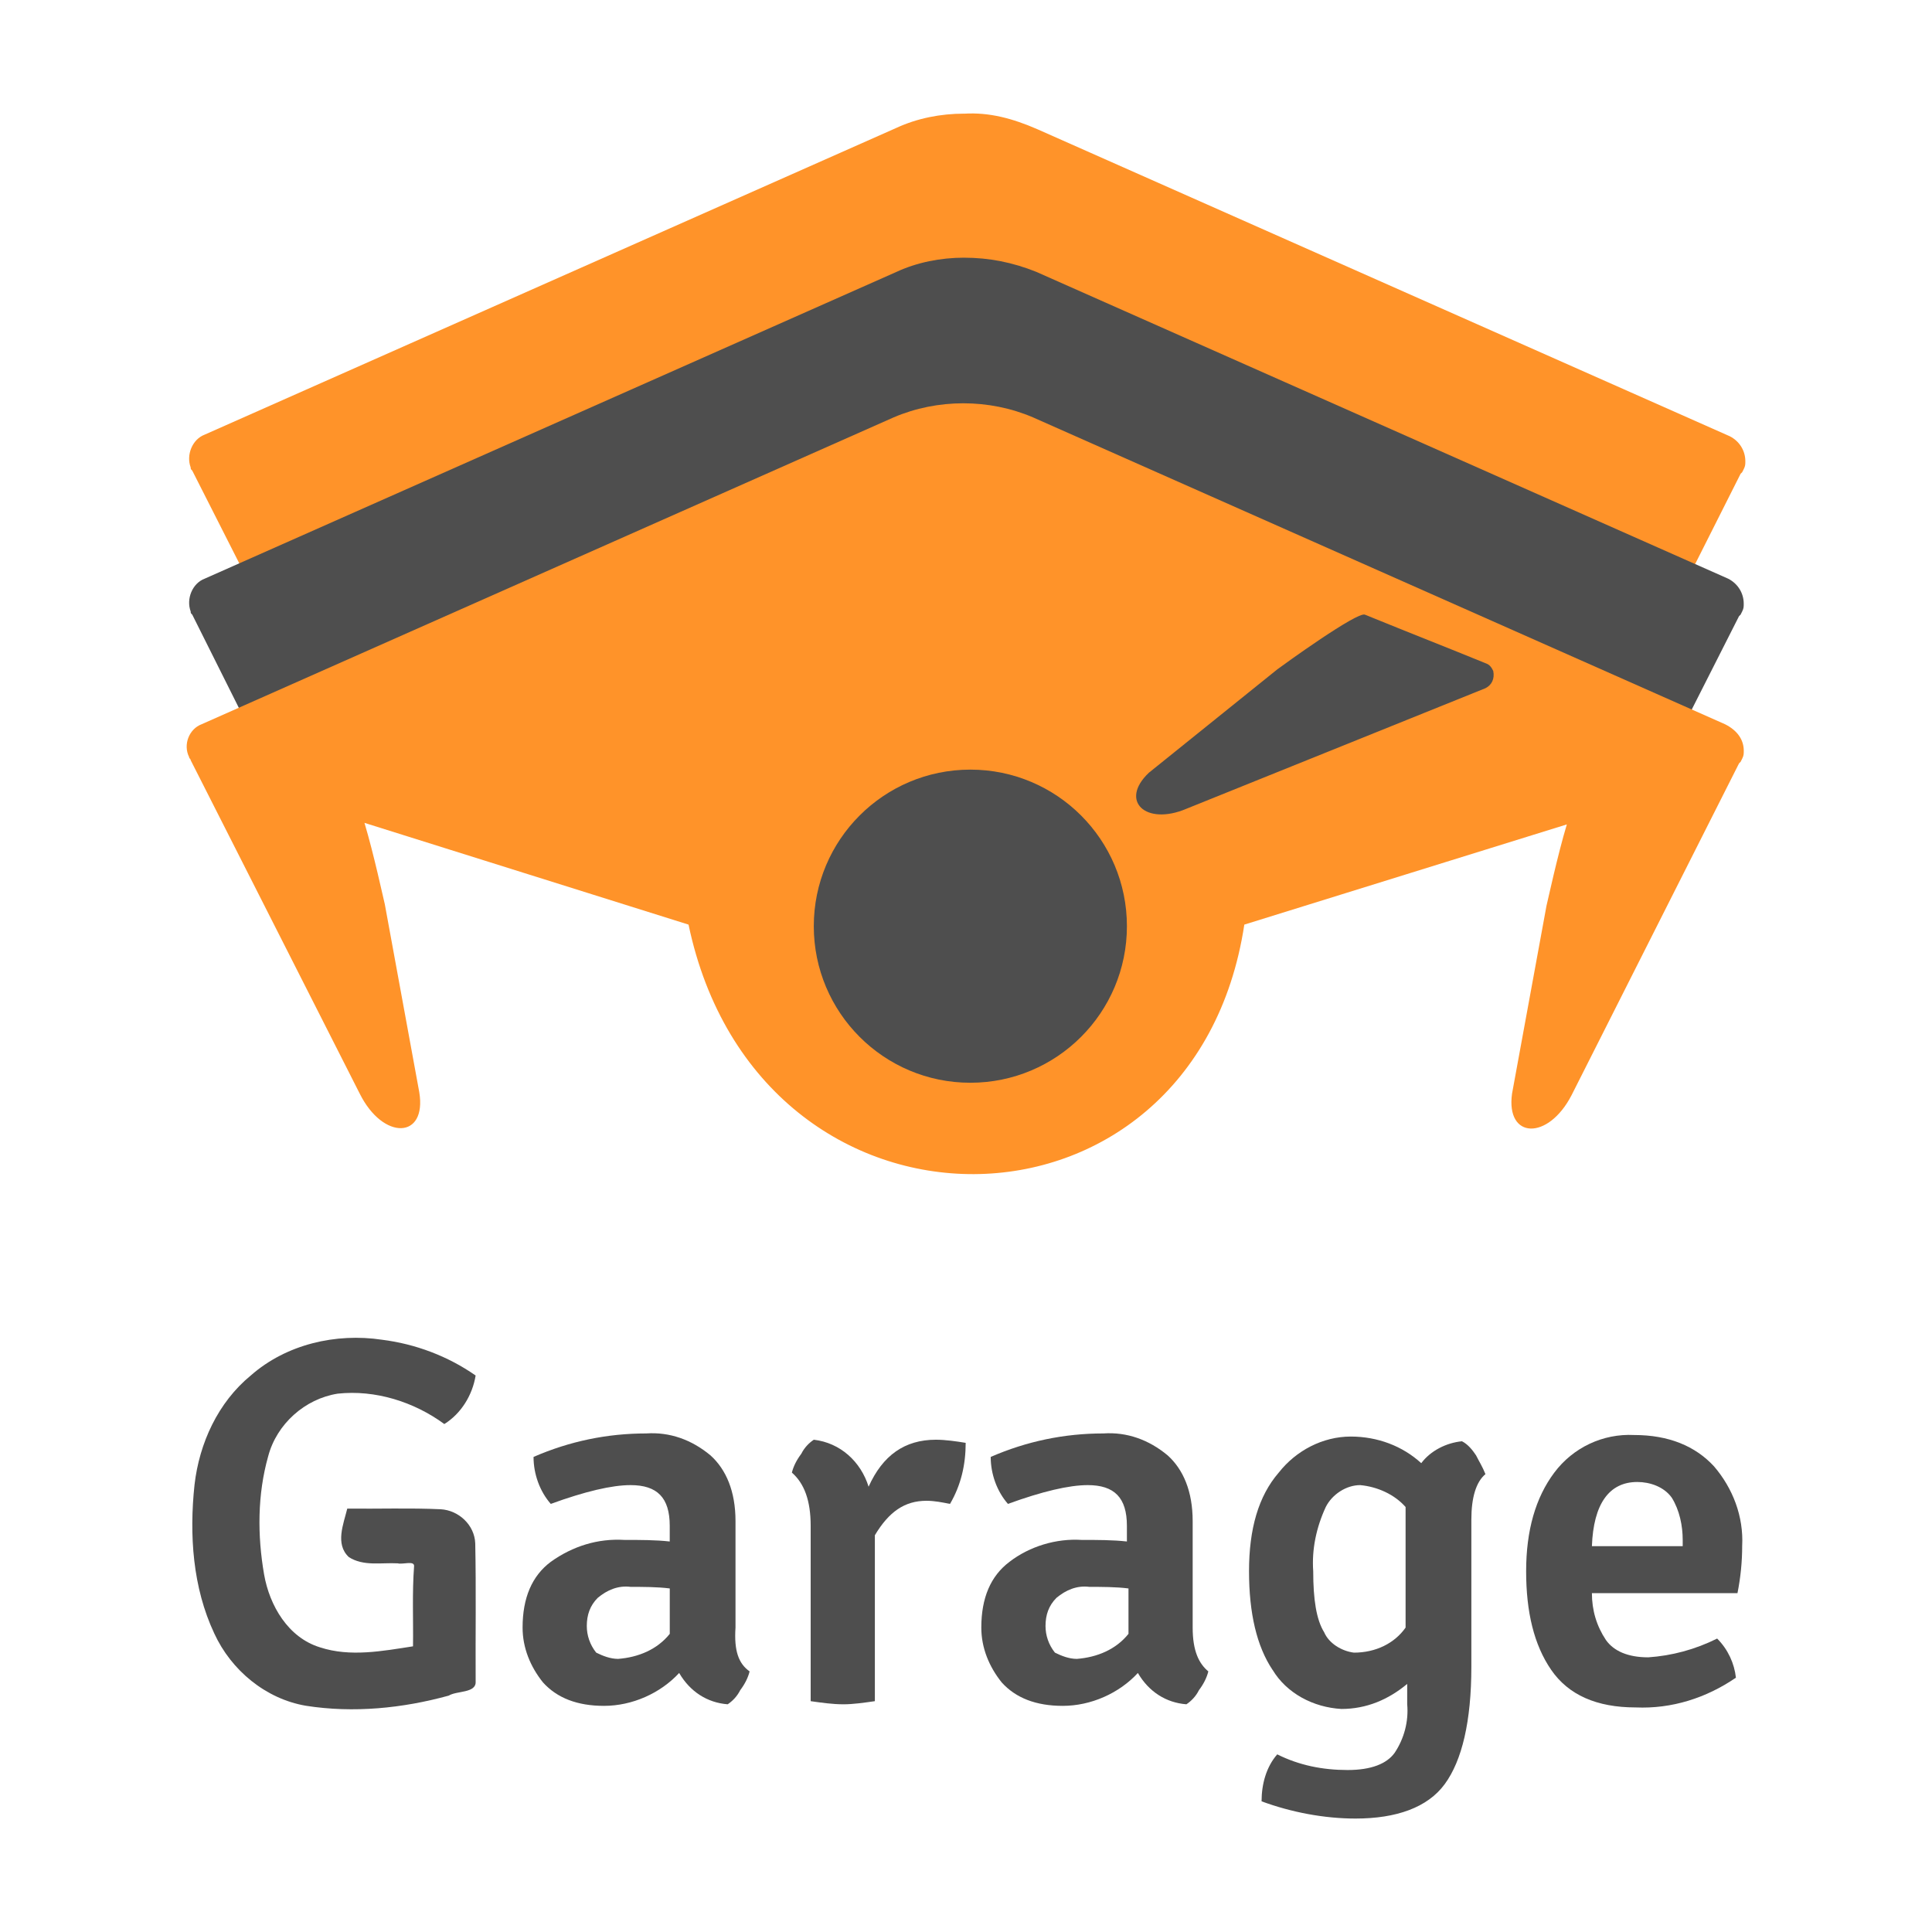
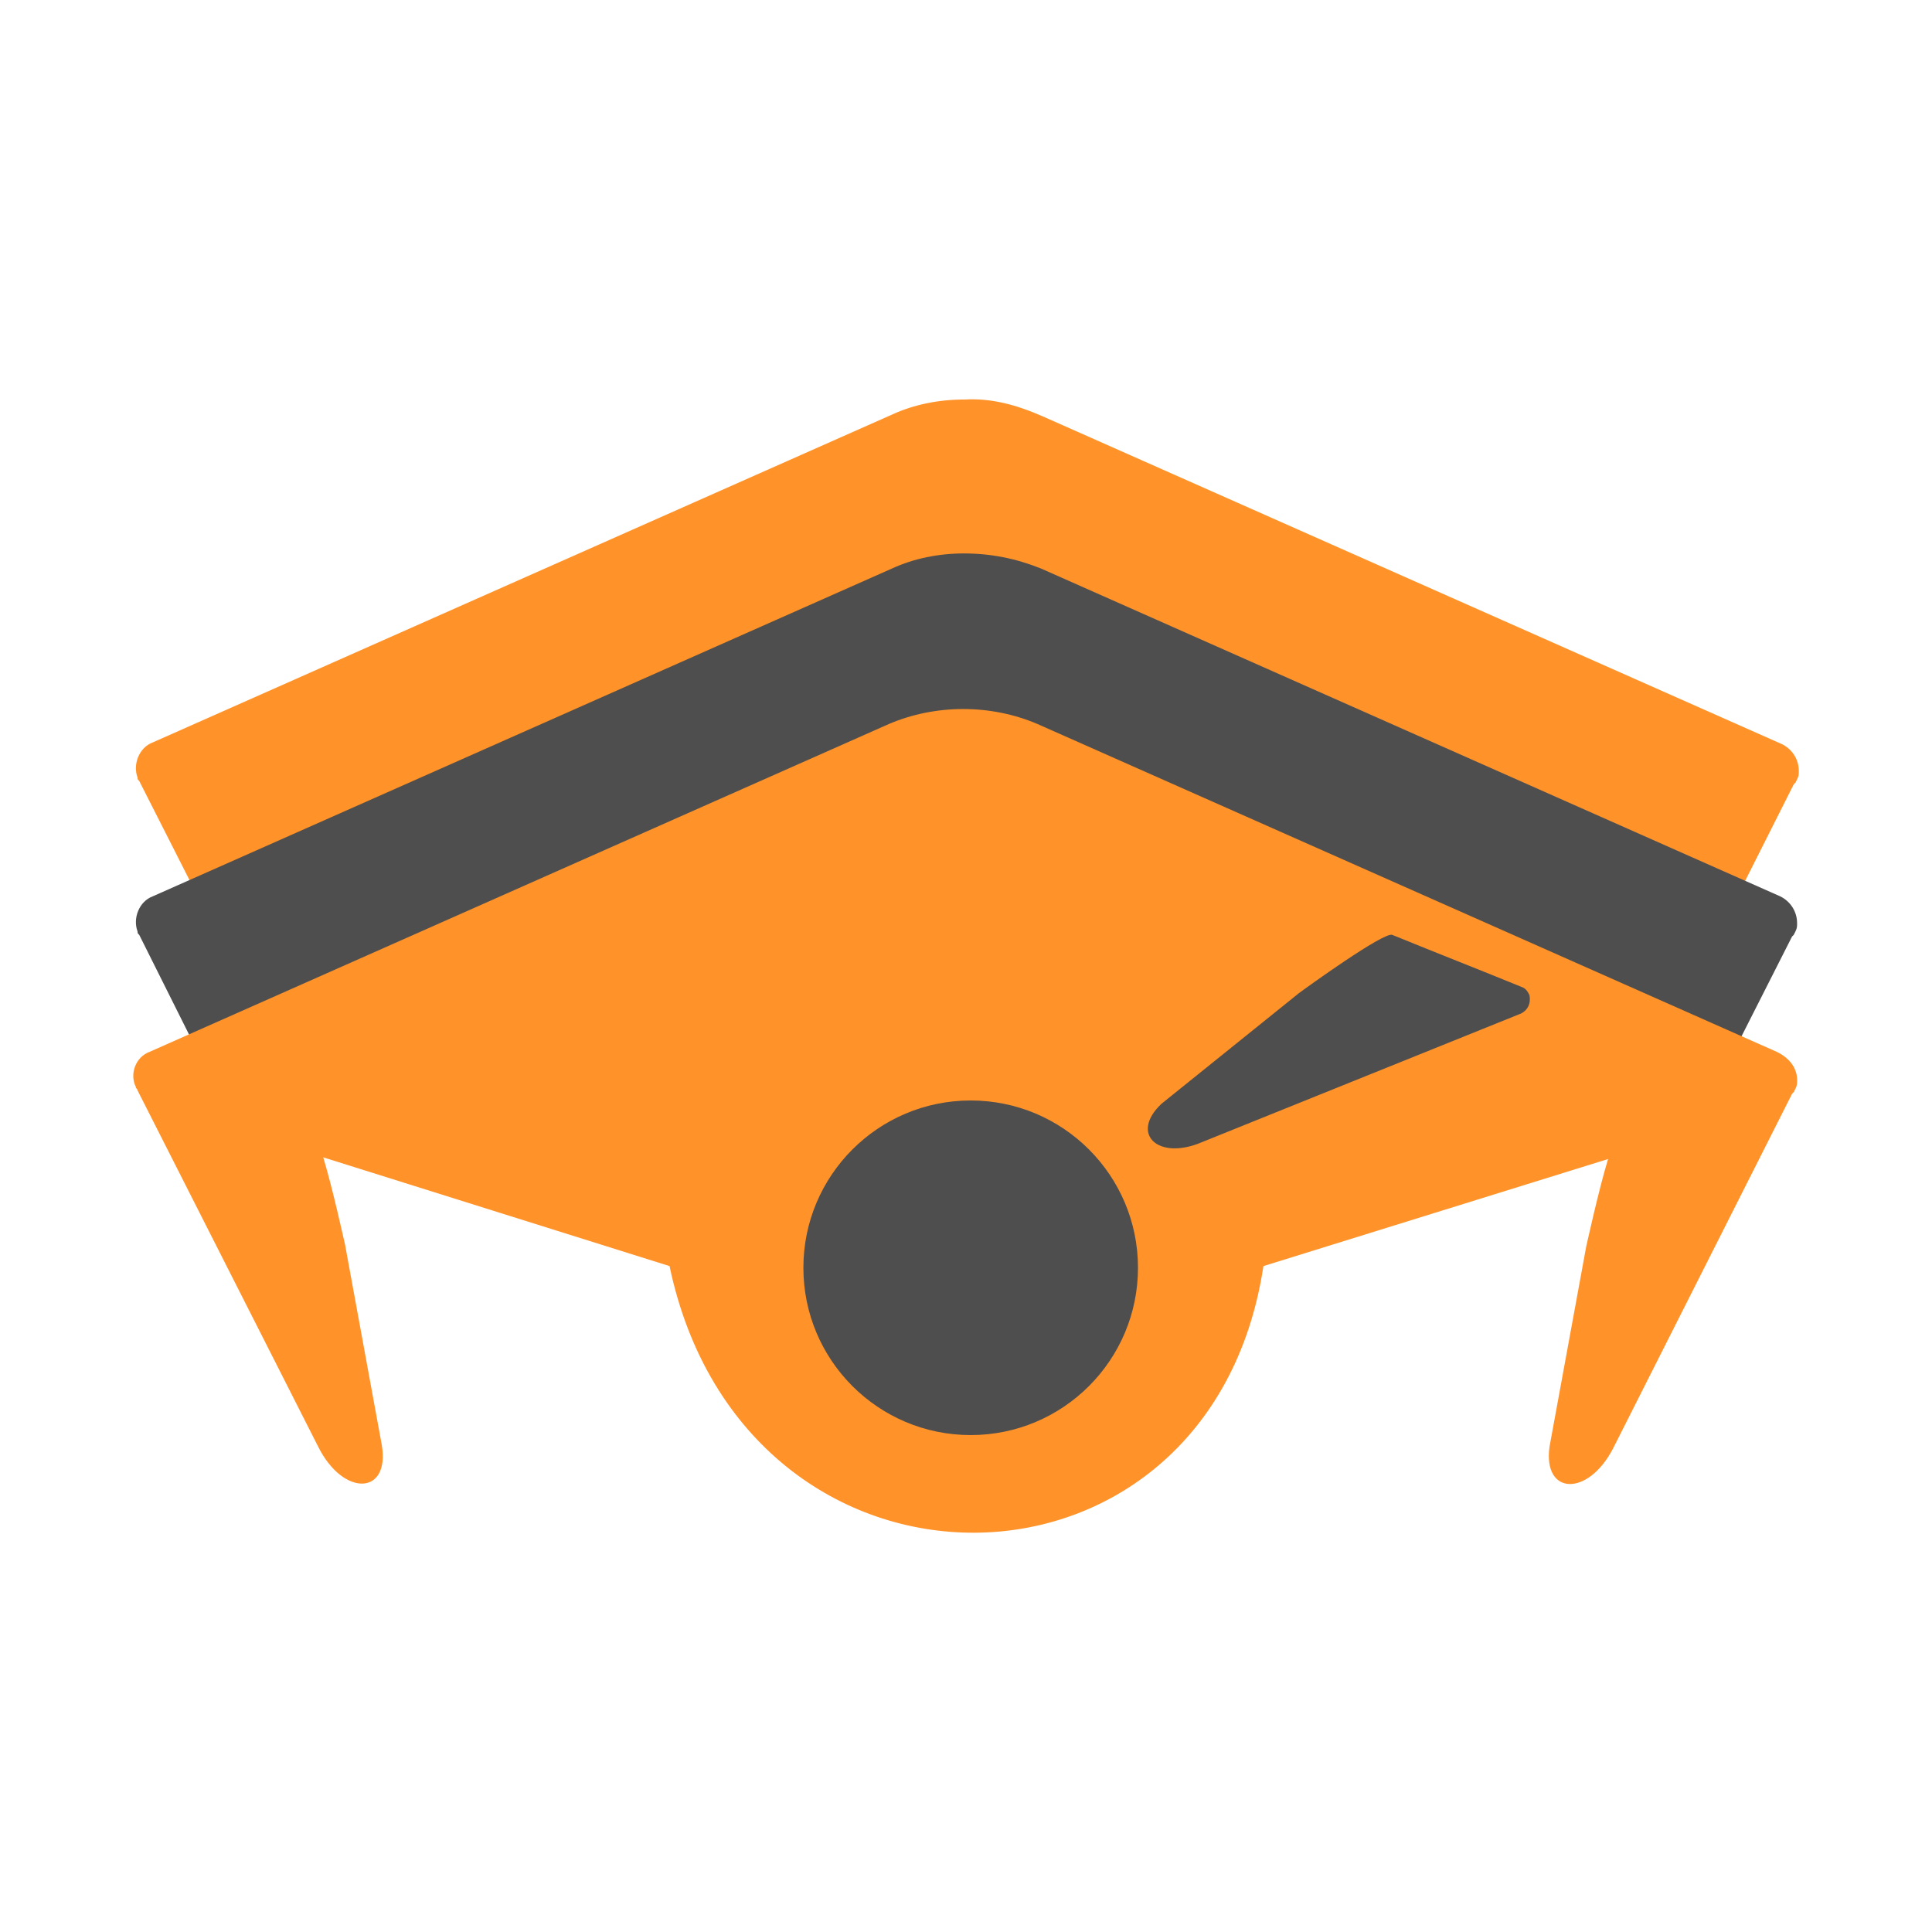
- <svg xmlns="http://www.w3.org/2000/svg" width="30mm" height="30mm" viewBox="0 0 30 30" version="1.1" id="svg5">
+ <svg xmlns="http://www.w3.org/2000/svg" width="512" height="512" viewBox="0.962 -4.041 28.075 28.075" version="1.1" id="svg5">
  <defs id="defs2" />
  <g id="layer1" transform="translate(-47.53114,-150.582)">
    <g id="g2446" transform="matrix(0.2645833,0,0,0.2645833,27.64954,132.0122)">
      <g id="g6567" transform="matrix(0.9247391,0,0,0.9247391,11.03272,11.16516)">
        <g id="g7383" transform="matrix(1.030099,0,0,1.030099,3.770254,-1.276309)">
          <path id="path6" d="m 136.062,99.136 c -0.868,0.096 -1.833,0 -2.701,-0.289 L 99.794,89.78 c -0.868,-0.289 -1.736,-0.675 -2.508,-1.157 z" style="stroke-width:0.965" />
-           <path id="path8" class="st0" d="m 85.037,156.142 c 1.919,0.023 3.842,-0.048 5.759,0.041 1.11,0.065 2.082,0.969 2.126,2.098 0.058,2.839 0.01,5.682 0.025,8.522 0.039,0.721 -1.166,0.554 -1.657,0.862 -2.846,0.783 -5.867,1.085 -8.794,0.626 -2.484,-0.421 -4.607,-2.185 -5.651,-4.454 -1.333,-2.833 -1.547,-6.078 -1.219,-9.154 0.293,-2.57 1.448,-5.087 3.473,-6.747 2.184,-1.919 5.237,-2.623 8.079,-2.197 2.062,0.259 4.063,1.013 5.768,2.204 -0.194,1.201 -0.887,2.343 -1.929,2.99 -1.866,-1.369 -4.254,-2.122 -6.568,-1.872 -2.022,0.317 -3.763,1.874 -4.284,3.858 -0.666,2.356 -0.668,4.88 -0.252,7.281 0.337,1.923 1.482,3.89 3.446,4.491 1.86,0.609 3.847,0.228 5.729,-0.063 0.023,-1.64 -0.057,-3.285 0.065,-4.922 0.045,-0.385 -0.695,-0.105 -1.004,-0.19 -1.009,-0.055 -2.116,0.194 -3.015,-0.386 -0.86,-0.804 -0.327,-2.038 -0.096,-2.99 z" style="stroke-width:0.965" />
-           <path id="path10" class="st0" d="m 109.826,166.174 c -0.097,0.386 -0.289,0.772 -0.579,1.157 -0.193,0.386 -0.482,0.675 -0.772,0.868 -1.254,-0.097 -2.315,-0.772 -2.99,-1.929 -1.157,1.254 -2.894,2.026 -4.63,2.026 -1.64,0 -2.894,-0.482 -3.762,-1.447 -0.772,-0.965 -1.254,-2.122 -1.254,-3.376 0,-1.833 0.579,-3.183 1.736,-4.051 1.35,-0.965 2.894,-1.447 4.533,-1.35 0.965,0 1.929,0 2.797,0.097 v -0.965 c 0,-1.736 -0.772,-2.508 -2.411,-2.508 -1.157,0 -2.797,0.386 -4.919,1.157 -0.675,-0.772 -1.061,-1.833 -1.061,-2.894 2.219,-0.965 4.533,-1.447 6.945,-1.447 1.447,-0.097 2.797,0.386 3.955,1.35 0.965,0.868 1.543,2.219 1.543,4.051 v 6.559 c -0.097,1.447 0.193,2.219 0.868,2.701 z m -8.102,-0.772 c 1.254,-0.097 2.411,-0.579 3.183,-1.543 v -2.797 c -0.772,-0.097 -1.64,-0.097 -2.411,-0.097 -0.772,-0.097 -1.447,0.193 -2.026,0.675 -0.482,0.482 -0.675,1.061 -0.675,1.736 0,0.579 0.193,1.157 0.579,1.64 0.386,0.193 0.868,0.386 1.35,0.386 z" style="stroke-width:0.965" />
-           <path id="path12" class="st0" d="m 112.43,153.924 c 0.097,-0.386 0.289,-0.772 0.579,-1.157 0.193,-0.386 0.482,-0.675 0.772,-0.868 1.64,0.193 2.894,1.35 3.376,2.894 0.868,-1.929 2.219,-2.894 4.148,-2.894 0.579,0 1.254,0.097 1.833,0.193 0,1.35 -0.289,2.604 -0.965,3.762 -0.482,-0.097 -0.965,-0.193 -1.447,-0.193 -1.35,0 -2.315,0.675 -3.183,2.122 v 10.224 c -0.675,0.097 -1.35,0.193 -1.929,0.193 -0.675,0 -1.35,-0.097 -2.026,-0.193 v -10.803 c 0,-1.543 -0.386,-2.604 -1.157,-3.28 z" style="stroke-width:0.965" />
-           <path id="path14" class="st0" d="m 138.088,166.174 c -0.097,0.386 -0.289,0.772 -0.579,1.157 -0.193,0.386 -0.482,0.675 -0.772,0.868 -1.254,-0.097 -2.315,-0.772 -2.99,-1.929 -1.157,1.254 -2.894,2.026 -4.63,2.026 -1.64,0 -2.894,-0.482 -3.762,-1.447 -0.772,-0.965 -1.254,-2.122 -1.254,-3.376 0,-1.833 0.579,-3.183 1.736,-4.051 1.254,-0.965 2.894,-1.447 4.437,-1.35 0.965,0 1.929,0 2.797,0.097 v -0.965 c 0,-1.736 -0.772,-2.508 -2.411,-2.508 -1.157,0 -2.797,0.386 -4.919,1.157 -0.675,-0.772 -1.061,-1.833 -1.061,-2.894 2.219,-0.965 4.533,-1.447 6.945,-1.447 1.447,-0.097 2.797,0.386 3.955,1.35 0.965,0.868 1.543,2.219 1.543,4.051 v 6.559 c 0,1.447 0.386,2.219 0.965,2.701 z m -8.102,-0.772 c 1.254,-0.097 2.411,-0.579 3.183,-1.543 v -2.797 c -0.772,-0.097 -1.64,-0.097 -2.411,-0.097 -0.772,-0.097 -1.447,0.193 -2.026,0.675 -0.482,0.482 -0.675,1.061 -0.675,1.736 0,0.579 0.193,1.157 0.579,1.64 0.386,0.193 0.868,0.386 1.35,0.386 z" style="stroke-width:0.965" />
-           <path id="path16" class="st0" d="m 142.042,166.077 c -0.965,-1.447 -1.447,-3.472 -1.447,-6.077 0,-2.604 0.579,-4.63 1.833,-6.077 1.061,-1.35 2.701,-2.219 4.437,-2.219 1.64,0 3.183,0.579 4.341,1.64 0.579,-0.772 1.543,-1.254 2.508,-1.35 0.386,0.193 0.675,0.579 0.868,0.868 0.193,0.386 0.386,0.675 0.579,1.157 -0.579,0.482 -0.868,1.447 -0.868,2.797 v 9.067 c 0,3.376 -0.579,5.787 -1.64,7.234 -1.061,1.447 -2.99,2.122 -5.498,2.122 -1.929,0 -3.955,-0.386 -5.787,-1.061 0,-1.061 0.289,-2.122 0.965,-2.894 1.35,0.675 2.797,0.965 4.341,0.965 1.447,0 2.411,-0.386 2.894,-1.061 0.579,-0.868 0.868,-1.929 0.772,-2.99 v -1.254 c -1.157,0.965 -2.508,1.543 -4.051,1.543 -1.736,-0.097 -3.376,-0.965 -4.244,-2.411 z m 8.199,-2.604 v -7.427 c -0.675,-0.772 -1.736,-1.254 -2.797,-1.35 -0.868,0 -1.736,0.579 -2.122,1.35 -0.579,1.254 -0.868,2.604 -0.772,3.955 0,1.736 0.193,2.99 0.675,3.762 0.289,0.675 1.061,1.157 1.833,1.254 1.35,0 2.508,-0.579 3.183,-1.543 z" style="stroke-width:0.965" />
          <path id="path26" class="st3" d="m 136.737,113.026 18.423,-7.427 c 0.386,-0.193 0.579,-0.579 0.482,-1.061 -0.097,-0.193 -0.193,-0.386 -0.482,-0.482 -2.122,-0.868 -4.823,-1.929 -7.427,-2.99 -0.482,-0.193 -5.016,3.087 -5.402,3.376 l -7.909,6.366 c -1.833,1.736 -0.193,3.28 2.315,2.219 z" style="stroke-width:0.965" />
          <ellipse id="circle28" class="st3" cx="123.426" cy="120.26" rx="9.646" ry="9.646" style="stroke-width:0.965" />
          <path id="path6-0" d="m 136.062,99.136 c -0.868,0.096 -1.833,0 -2.701,-0.289 L 99.794,89.78 c -0.868,-0.289 -1.736,-0.675 -2.508,-1.157 z" style="stroke-width:0.965" />
-           <path id="path18-7" class="st0" d="m 170.69,161.351 h -8.97 c 0,1.061 0.289,2.026 0.868,2.894 0.482,0.675 1.35,1.061 2.604,1.061 1.447,-0.097 2.894,-0.482 4.244,-1.157 0.675,0.675 1.061,1.543 1.157,2.411 -1.833,1.254 -3.955,1.929 -6.173,1.833 -2.411,0 -4.148,-0.772 -5.209,-2.315 -1.061,-1.543 -1.543,-3.569 -1.543,-6.077 0,-2.508 0.579,-4.533 1.736,-6.077 1.157,-1.543 2.99,-2.411 4.919,-2.315 2.122,0 3.762,0.675 4.919,1.929 1.157,1.35 1.833,3.087 1.736,4.919 0,0.965 -0.097,1.929 -0.289,2.894 z m -6.173,-6.848 c -1.736,0 -2.701,1.35 -2.797,3.955 h 5.594 v -0.386 c 0,-0.868 -0.193,-1.833 -0.675,-2.604 -0.482,-0.675 -1.35,-0.965 -2.122,-0.965 z" style="stroke-width:0.965" />
          <path id="path24-3-6-9" class="st4" d="m 123.04,70.199 c -1.447,0 -2.894,0.289 -4.148,0.868 L 76.259,89.973 c -0.772,0.289 -1.157,1.254 -0.868,2.026 0,0 0,0 0,0 0,0.096 0,0.096 0.096,0.193 l 6.848,13.504 h 5.98 l -0.868,-4.726 c -0.096,-0.386 -0.675,-3.087 -1.254,-5.016 l 19.967,6.27 c 0.289,1.254 0.579,2.411 1.061,3.472 h 32.313 c 0.386,-1.061 0.675,-2.219 0.868,-3.472 l 19.87,-6.173 c -0.579,1.929 -1.157,4.63 -1.254,5.016 l -0.868,4.726 h 5.98 l 6.752,-13.407 0.097,-0.096 0.097,-0.193 c 0,0 0,0 0,0 0.097,-0.193 0.097,-0.289 0.097,-0.482 0,-0.675 -0.386,-1.254 -0.965,-1.543 l -42.634,-18.905 c -1.543,-0.675 -2.99,-1.061 -4.533,-0.965 z" style="stroke-width:0.965" />
          <path id="path24-3-2" class="st0" d="m 123.04,79.073 c -1.447,0 -2.894,0.289 -4.148,0.868 L 76.259,98.847 c -0.772,0.289 -1.157,1.254 -0.868,2.026 0,0 0,0 0,0 0,0.097 0,0.097 0.096,0.193 l 3.665,7.331 h 7.909 c -0.289,-1.061 -0.579,-2.315 -0.965,-3.569 l 11.285,3.569 h 51.508 l 11.285,-3.569 c -0.386,1.157 -0.675,2.508 -0.965,3.569 h 7.909 l 3.665,-7.234 0.097,-0.097 0.097,-0.193 c 0,0 0,0 0,0 0.097,-0.193 0.097,-0.289 0.097,-0.482 0,-0.675 -0.386,-1.254 -0.965,-1.543 L 127.478,79.942 c -1.447,-0.579 -2.894,-0.868 -4.437,-0.868 z" style="stroke-width:0.965" />
          <path id="path24-0" class="st4" d="m 171.076,109.457 c 0,0.193 0,0.289 -0.097,0.482 0,0 0,0 0,0 l -0.097,0.193 v 0 l -0.097,0.097 -10.321,20.449 c -1.447,2.797 -4.051,2.701 -3.665,-0.097 l 2.122,-11.575 c 0.097,-0.386 0.675,-3.087 1.254,-5.016 l -19.87,6.173 c -3.087,20.352 -29.902,20.642 -34.242,0 L 86.097,113.894 c 0.579,1.929 1.157,4.63 1.254,5.016 l 2.122,11.575 c 0.482,2.894 -2.219,2.99 -3.665,0.097 L 75.391,110.036 c 0,-0.096 -0.096,-0.096 -0.096,-0.193 -0.386,-0.772 0,-1.736 0.772,-2.026 0,0 0,0 0,0 l 42.634,-18.905 c 2.701,-1.157 5.884,-1.157 8.585,0 l 42.634,18.905 c 0.772,0.386 1.157,0.965 1.157,1.64 z" style="stroke-width:0.965" />
          <path id="path26-2" class="st0" d="m 136.737,113.026 18.423,-7.427 c 0.386,-0.193 0.579,-0.579 0.482,-1.061 -0.097,-0.193 -0.193,-0.386 -0.482,-0.482 -2.122,-0.868 -4.823,-1.929 -7.427,-2.99 -0.482,-0.193 -5.016,3.087 -5.402,3.376 l -7.909,6.366 c -1.833,1.736 -0.193,3.28 2.315,2.219 z" style="stroke-width:0.965" />
          <ellipse id="circle28-3" class="st0" cx="123.426" cy="120.26" rx="9.646" ry="9.646" style="stroke-width:0.965" />
        </g>
      </g>
    </g>
  </g>
  <style type="text/css" id="style2346">
	.st0{fill:#4E4E4E;}
	.st1{fill:#FFD952;}
	.st2{fill:#49C8FA;}
	.st3{fill:#45C8FF;}
	.st4{fill:#FF9329;}
	.st5{fill:#3B2100;}
	.st6{fill:#C3C3C3;}
</style>
</svg>
